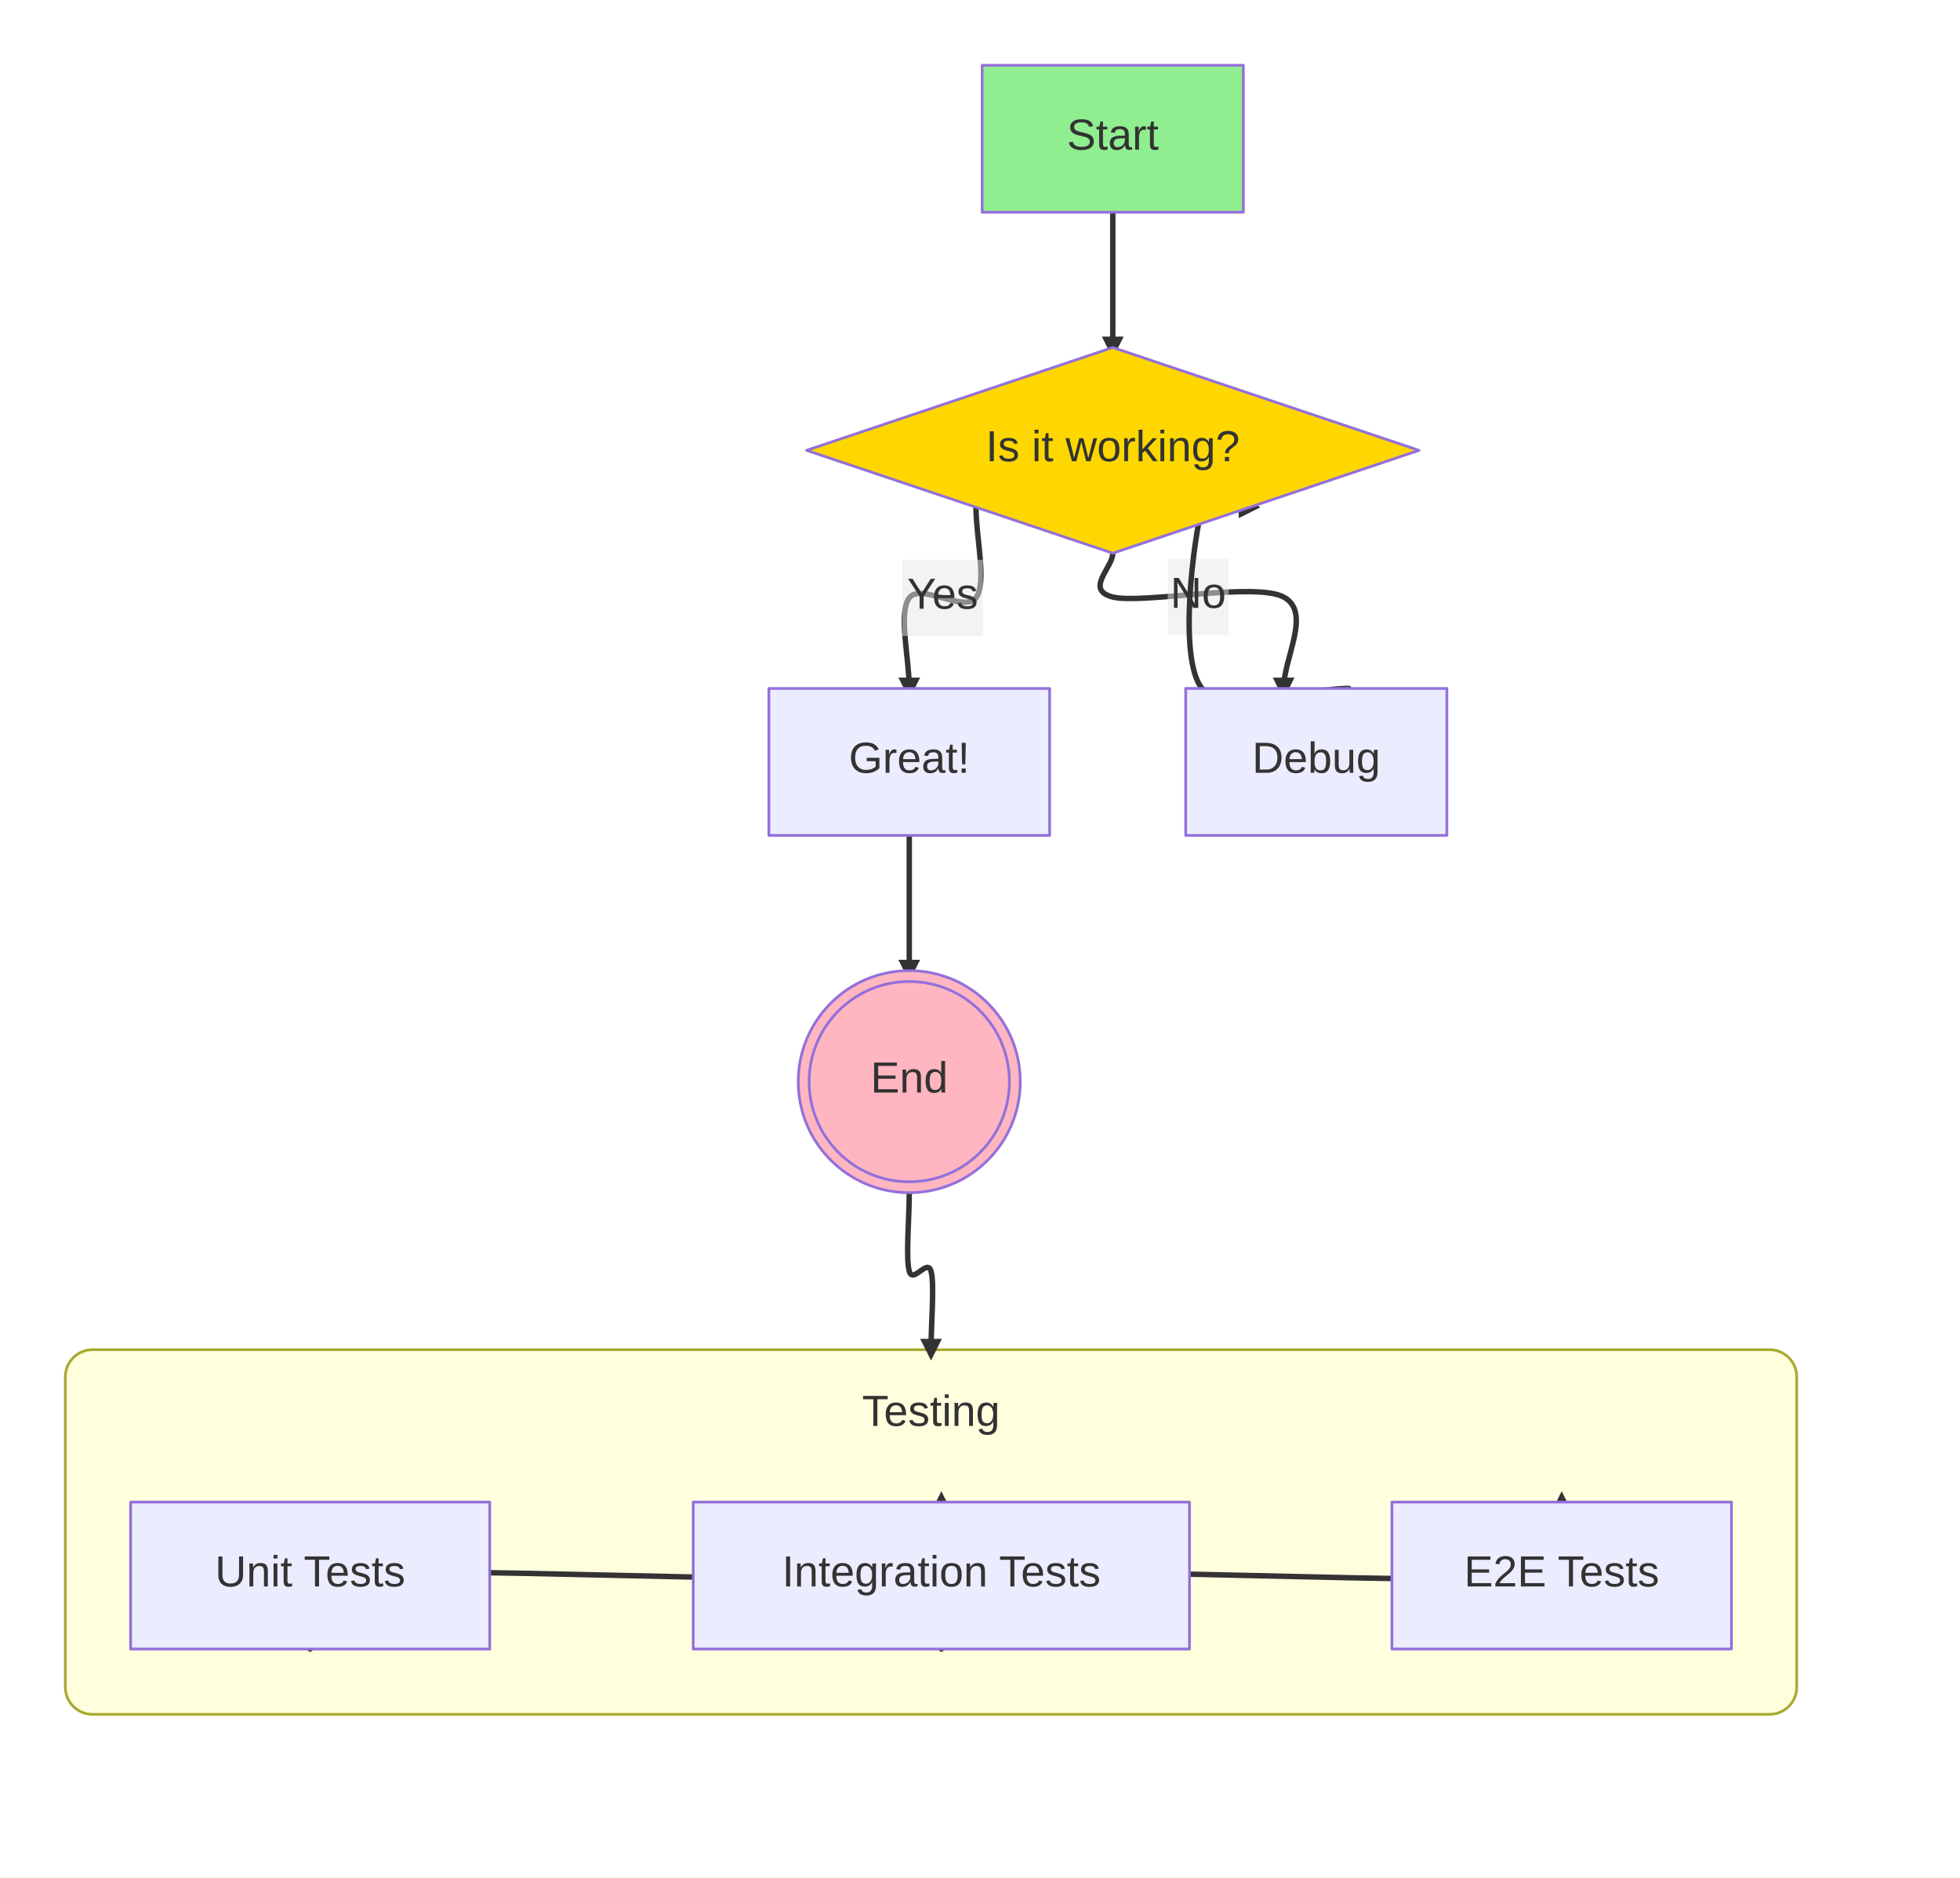
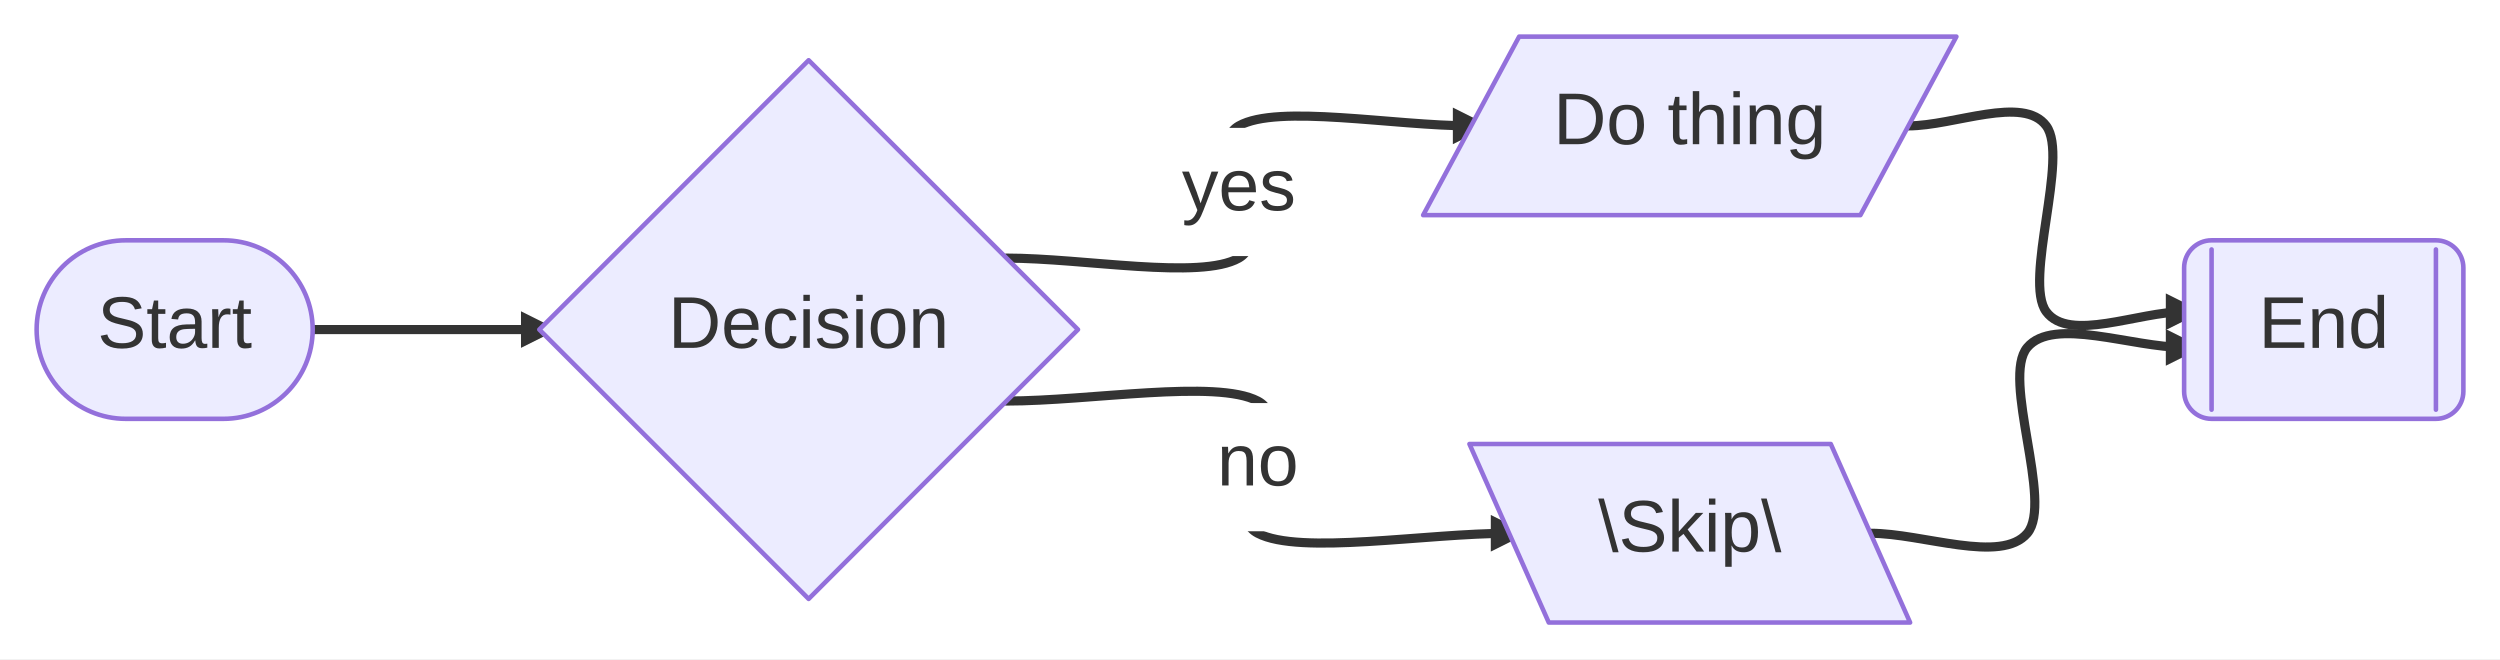
- <svg xmlns="http://www.w3.org/2000/svg" width="720.4" height="690" viewBox="0 0 720.4 690">
-   <rect width="100%" height="100%" fill="#FFFFFF" />
+ <svg xmlns="http://www.w3.org/2000/svg" width="546.16" height="144" viewBox="0 0 546.16 144">
+   <rect x="0" y="0" width="546.16" height="144" fill="#FFFFFF" />
  <defs>
    <marker id="arrow-0" viewBox="0 0 10 10" refX="5" refY="5" markerUnits="userSpaceOnUse" markerWidth="8" markerHeight="8" orient="auto">
      <path d="M 0 0 L 10 5 L 0 10 z" fill="#333333" />
    </marker>
    <marker id="arrow-start-0" viewBox="0 0 10 10" refX="4.5" refY="5" markerUnits="userSpaceOnUse" markerWidth="8" markerHeight="8" orient="auto">
      <path d="M 0 5 L 10 10 L 10 0 z" fill="#333333" />
    </marker>
  </defs>
-   <rect x="24.00" y="496.00" width="636.40" height="134.00" rx="10" ry="10" fill="#FFFFDE" stroke="#AAAA33" stroke-width="1" />
-   <text x="342.20" y="524.00" text-anchor="middle" font-family="'trebuchet ms', verdana, arial, sans-serif" font-size="16" fill="#333333">
-     <tspan x="342.20" dy="0.00">Testing</tspan>
+   <path d="M 68.312,72.000C76.563,72.000,88.939,72.000,93.064,72.000C97.190,72.000,88.939,72.000,93.064,72.000C97.190,72.000,109.566,72.000,117.817,72.000" fill="none" stroke="#333333" stroke-width="2" marker-end="url(#arrow-0)" stroke-linecap="round" stroke-linejoin="round" />
+   <path d="M 219.882,56.387C236.801,56.387,262.180,61.201,270.639,56.387C279.099,51.572,262.180,32.314,270.639,27.500C279.099,22.686,304.477,27.500,321.396,27.500" fill="none" stroke="#333333" stroke-width="2" marker-end="url(#arrow-0)" stroke-linecap="round" stroke-linejoin="round" />
+   <rect x="253.45" y="27.94" width="34.38" height="28.00" rx="2" ry="2" fill="#FFFFFF" stroke="none" />
+   <text x="270.64" y="45.94" text-anchor="middle" font-family="'trebuchet ms', verdana, arial, sans-serif" font-size="16" fill="#333333">
+     <tspan x="270.64" dy="0.00">yes</tspan>
  </text>
-   <path d="M 409.000,78.000C409.000,86.283,409.000,98.708,409.000,102.850C409.000,106.992,409.000,98.708,409.000,102.850C409.000,106.992,409.000,119.417,409.000,127.700" fill="none" stroke="#333333" stroke-width="2" marker-end="url(#arrow-0)" stroke-linecap="round" stroke-linejoin="round" />
-   <path d="M 358.720,186.415C358.720,197.512,362.807,214.159,358.720,219.707C354.633,225.256,338.287,214.159,334.200,219.707C330.113,225.256,334.200,241.902,334.200,253.000" fill="none" stroke="#333333" stroke-width="2" marker-end="url(#arrow-0)" stroke-linecap="round" stroke-linejoin="round" />
-   <rect x="331.66" y="205.71" width="29.60" height="28.00" rx="0" ry="0" fill="#E8E8E8" fill-opacity="0.5" stroke="none" />
-   <text x="346.46" y="223.71" text-anchor="middle" font-family="'trebuchet ms', verdana, arial, sans-serif" font-size="16" fill="#333333">
-     <tspan x="346.46" dy="0.00">Yes</tspan>
+   <path d="M 219.882,87.613C238.183,87.613,265.633,82.799,274.783,87.613C283.934,92.428,265.633,111.686,274.783,116.500C283.934,121.314,311.384,116.500,329.685,116.500" fill="none" stroke="#333333" stroke-width="2" marker-end="url(#arrow-0)" stroke-linecap="round" stroke-linejoin="round" />
+   <rect x="261.51" y="88.06" width="26.54" height="28.00" rx="2" ry="2" fill="#FFFFFF" stroke="none" />
+   <text x="274.78" y="106.06" text-anchor="middle" font-family="'trebuchet ms', verdana, arial, sans-serif" font-size="16" fill="#333333">
+     <tspan x="274.78" dy="0.00">no</tspan>
  </text>
-   <path d="M 409.000,203.300C409.000,208.667,398.533,216.717,409.000,219.400C419.467,222.083,461.333,213.800,471.800,219.400C482.267,225.000,471.800,241.800,471.800,253.000" fill="none" stroke="#333333" stroke-width="2" marker-end="url(#arrow-0)" stroke-linecap="round" stroke-linejoin="round" />
-   <rect x="429.20" y="205.40" width="22.40" height="28.00" rx="0" ry="0" fill="#E8E8E8" fill-opacity="0.5" stroke="none" />
-   <text x="440.40" y="223.40" text-anchor="middle" font-family="'trebuchet ms', verdana, arial, sans-serif" font-size="16" fill="#333333">
-     <tspan x="440.40" dy="0.00">No</tspan>
+   <path d="M 416.916,27.500C426.955,27.500,442.014,20.733,447.034,27.500C452.054,34.267,442.014,61.333,447.034,68.100C452.054,74.867,467.113,68.100,477.152,68.100" fill="none" stroke="#333333" stroke-width="2" marker-end="url(#arrow-0)" stroke-linecap="round" stroke-linejoin="round" />
+   <path d="M 408.628,116.500C420.048,116.500,437.179,123.267,442.890,116.500C448.600,109.733,437.179,82.667,442.890,75.900C448.600,69.133,465.731,75.900,477.152,75.900" fill="none" stroke="#333333" stroke-width="2" marker-end="url(#arrow-0)" stroke-linecap="round" stroke-linejoin="round" />
+   <rect x="8.00" y="52.50" width="60.31" height="39.00" rx="19.50" ry="19.50" fill="#ECECFF" stroke="#9370DB" stroke-width="1" stroke-linejoin="round" stroke-linecap="round" />
+   <text x="38.16" y="76.00" text-anchor="middle" font-family="'trebuchet ms', verdana, arial, sans-serif" font-size="16" fill="#333333">
+     <tspan x="38.16" dy="0.00">Start</tspan>
  </text>
-   <path d="M 495.800,253.000C477.800,253.000,450.800,264.098,441.800,253.000C432.800,241.902,438.887,197.512,441.800,186.415C444.713,175.317,453.453,186.415,459.280,186.415" fill="none" stroke="#333333" stroke-width="2" marker-end="url(#arrow-0)" stroke-linecap="round" stroke-linejoin="round" />
-   <path d="M 334.200,307.000C334.200,315.283,334.200,327.708,334.200,331.850C334.200,335.992,334.200,327.708,334.200,331.850C334.200,335.992,334.200,348.417,334.200,356.700" fill="none" stroke="#333333" stroke-width="2" marker-end="url(#arrow-0)" stroke-linecap="round" stroke-linejoin="round" />
-   <path d="M 114.000,606.000C114.000,597.000,75.333,583.500,114.000,579.000C152.667,574.500,307.333,583.500,346.000,579.000C384.667,574.500,346.000,561.000,346.000,552.000" fill="none" stroke="#333333" stroke-width="2" marker-end="url(#arrow-0)" stroke-linecap="round" stroke-linejoin="round" />
-   <path d="M 346.000,606.000C346.000,597.000,308.000,583.500,346.000,579.000C384.000,574.500,536.000,583.500,574.000,579.000C612.000,574.500,574.000,561.000,574.000,552.000" fill="none" stroke="#333333" stroke-width="2" marker-end="url(#arrow-0)" stroke-linecap="round" stroke-linejoin="round" />
-   <path d="M 334.200,438.300C334.200,447.917,332.867,462.342,334.200,467.150C335.533,471.958,340.867,462.342,342.200,467.150C343.533,471.958,342.200,486.383,342.200,496.000" fill="none" stroke="#333333" stroke-width="2" marker-end="url(#arrow-0)" stroke-linecap="round" stroke-linejoin="round" />
-   <rect x="361.00" y="24.00" width="96.00" height="54.00" rx="0" ry="0" fill="#90EE90" stroke="#9370DB" stroke-width="1" stroke-linejoin="round" stroke-linecap="round" />
-   <text x="409.00" y="55.00" text-anchor="middle" font-family="'trebuchet ms', verdana, arial, sans-serif" font-size="16" fill="#333333">
-     <tspan x="409.00" dy="0.00">Start</tspan>
+   <polygon points="176.66,13.16 235.50,72.00 176.66,130.84 117.82,72.00" fill="#ECECFF" stroke="#9370DB" stroke-width="1" stroke-linejoin="round" stroke-linecap="round" />
+   <text x="176.66" y="76.00" text-anchor="middle" font-family="'trebuchet ms', verdana, arial, sans-serif" font-size="16" fill="#333333">
+     <tspan x="176.66" dy="0.00">Decision</tspan>
  </text>
-   <polygon points="409.00,127.70 521.56,165.50 409.00,203.30 296.44,165.50" fill="#FFD700" stroke="#9370DB" stroke-width="1" stroke-linejoin="round" stroke-linecap="round" />
-   <text x="409.00" y="169.50" text-anchor="middle" font-family="'trebuchet ms', verdana, arial, sans-serif" font-size="16" fill="#333333">
-     <tspan x="409.00" dy="0.00">Is it working?</tspan>
+   <polygon points="331.88,8.00 427.40,8.00 406.43,47.00 310.91,47.00" fill="#ECECFF" stroke="#9370DB" stroke-width="1" stroke-linejoin="round" stroke-linecap="round" />
+   <text x="369.16" y="31.50" text-anchor="middle" font-family="'trebuchet ms', verdana, arial, sans-serif" font-size="16" fill="#333333">
+     <tspan x="369.16" dy="0.00">Do thing</tspan>
  </text>
-   <rect x="282.60" y="253.00" width="103.20" height="54.00" rx="0" ry="0" fill="#ECECFF" stroke="#9370DB" stroke-width="1" stroke-linejoin="round" stroke-linecap="round" />
-   <text x="334.20" y="284.00" text-anchor="middle" font-family="'trebuchet ms', verdana, arial, sans-serif" font-size="16" fill="#333333">
-     <tspan x="334.20" dy="0.00">Great!</tspan>
+   <polygon points="321.02,97.00 399.96,97.00 417.29,136.00 338.35,136.00" fill="#ECECFF" stroke="#9370DB" stroke-width="1" stroke-linejoin="round" stroke-linecap="round" />
+   <text x="369.16" y="120.50" text-anchor="middle" font-family="'trebuchet ms', verdana, arial, sans-serif" font-size="16" fill="#333333">
+     <tspan x="369.16" dy="0.00">\Skip\</tspan>
  </text>
-   <rect x="435.80" y="253.00" width="96.00" height="54.00" rx="0" ry="0" fill="#ECECFF" stroke="#9370DB" stroke-width="1" stroke-linejoin="round" stroke-linecap="round" />
-   <text x="483.80" y="284.00" text-anchor="middle" font-family="'trebuchet ms', verdana, arial, sans-serif" font-size="16" fill="#333333">
-     <tspan x="483.80" dy="0.00">Debug</tspan>
-   </text>
-   <circle cx="334.20" cy="397.50" r="40.80" fill="#FFB6C1" stroke="#9370DB" stroke-width="1" stroke-linejoin="round" stroke-linecap="round" />
-   <circle cx="334.20" cy="397.50" r="36.80" fill="none" stroke="#9370DB" stroke-width="1" stroke-linejoin="round" stroke-linecap="round" />
-   <text x="334.20" y="401.50" text-anchor="middle" font-family="'trebuchet ms', verdana, arial, sans-serif" font-size="16" fill="#333333">
-     <tspan x="334.20" dy="0.00">End</tspan>
-   </text>
-   <rect x="48.00" y="552.00" width="132.00" height="54.00" rx="0" ry="0" fill="#ECECFF" stroke="#9370DB" stroke-width="1" stroke-linejoin="round" stroke-linecap="round" />
-   <text x="114.00" y="583.00" text-anchor="middle" font-family="'trebuchet ms', verdana, arial, sans-serif" font-size="16" fill="#333333">
-     <tspan x="114.00" dy="0.00">Unit Tests</tspan>
-   </text>
-   <rect x="254.80" y="552.00" width="182.40" height="54.00" rx="0" ry="0" fill="#ECECFF" stroke="#9370DB" stroke-width="1" stroke-linejoin="round" stroke-linecap="round" />
-   <text x="346.00" y="583.00" text-anchor="middle" font-family="'trebuchet ms', verdana, arial, sans-serif" font-size="16" fill="#333333">
-     <tspan x="346.00" dy="0.00">Integration Tests</tspan>
-   </text>
-   <rect x="511.60" y="552.00" width="124.80" height="54.00" rx="0" ry="0" fill="#ECECFF" stroke="#9370DB" stroke-width="1" stroke-linejoin="round" stroke-linecap="round" />
-   <text x="574.00" y="583.00" text-anchor="middle" font-family="'trebuchet ms', verdana, arial, sans-serif" font-size="16" fill="#333333">
-     <tspan x="574.00" dy="0.00">E2E Tests</tspan>
+   <rect x="477.15" y="52.50" width="61.01" height="39.00" rx="6" ry="6" fill="#ECECFF" stroke="#9370DB" stroke-width="1" stroke-linejoin="round" stroke-linecap="round" />
+   <line x1="483.15" y1="54.50" x2="483.15" y2="89.50" stroke="#9370DB" stroke-width="1" stroke-linejoin="round" stroke-linecap="round" />
+   <line x1="532.16" y1="54.50" x2="532.16" y2="89.50" stroke="#9370DB" stroke-width="1" stroke-linejoin="round" stroke-linecap="round" />
+   <text x="507.66" y="76.00" text-anchor="middle" font-family="'trebuchet ms', verdana, arial, sans-serif" font-size="16" fill="#333333">
+     <tspan x="507.66" dy="0.00">End</tspan>
  </text>
</svg>
